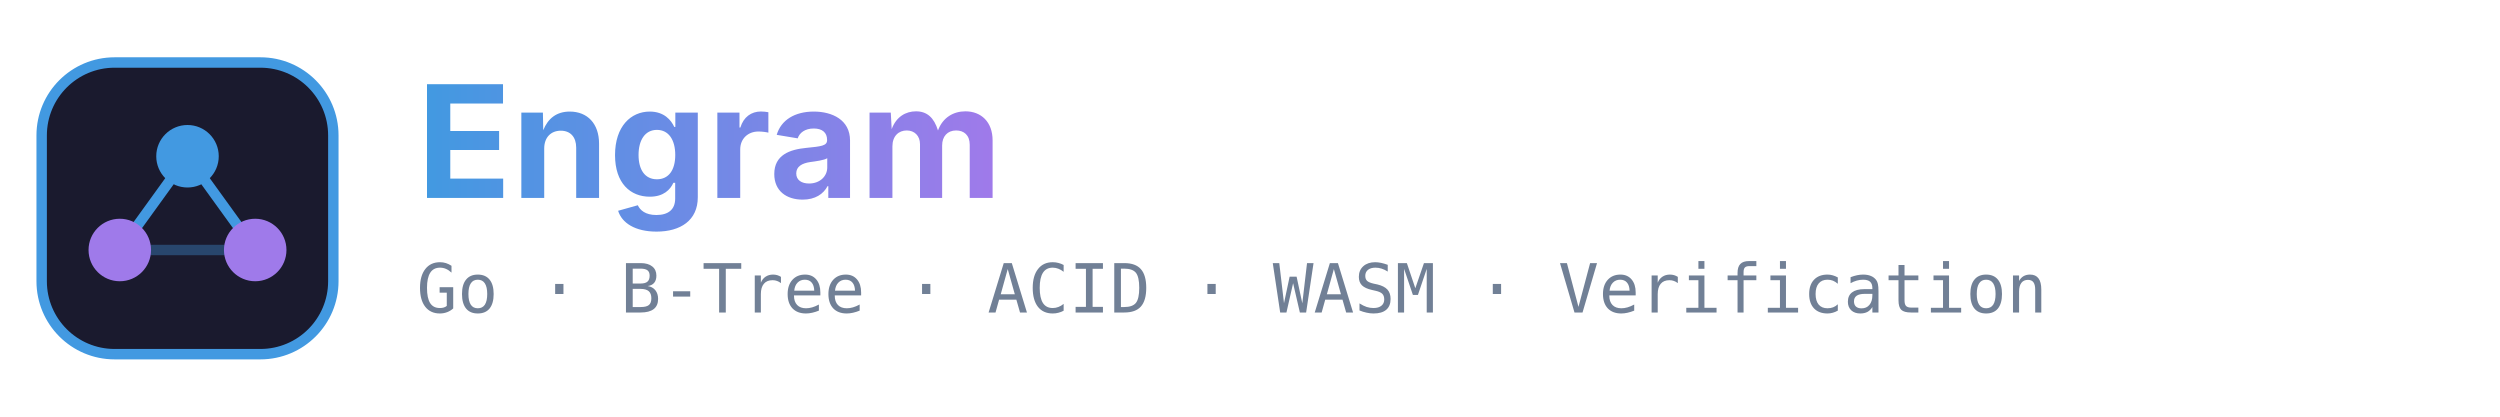
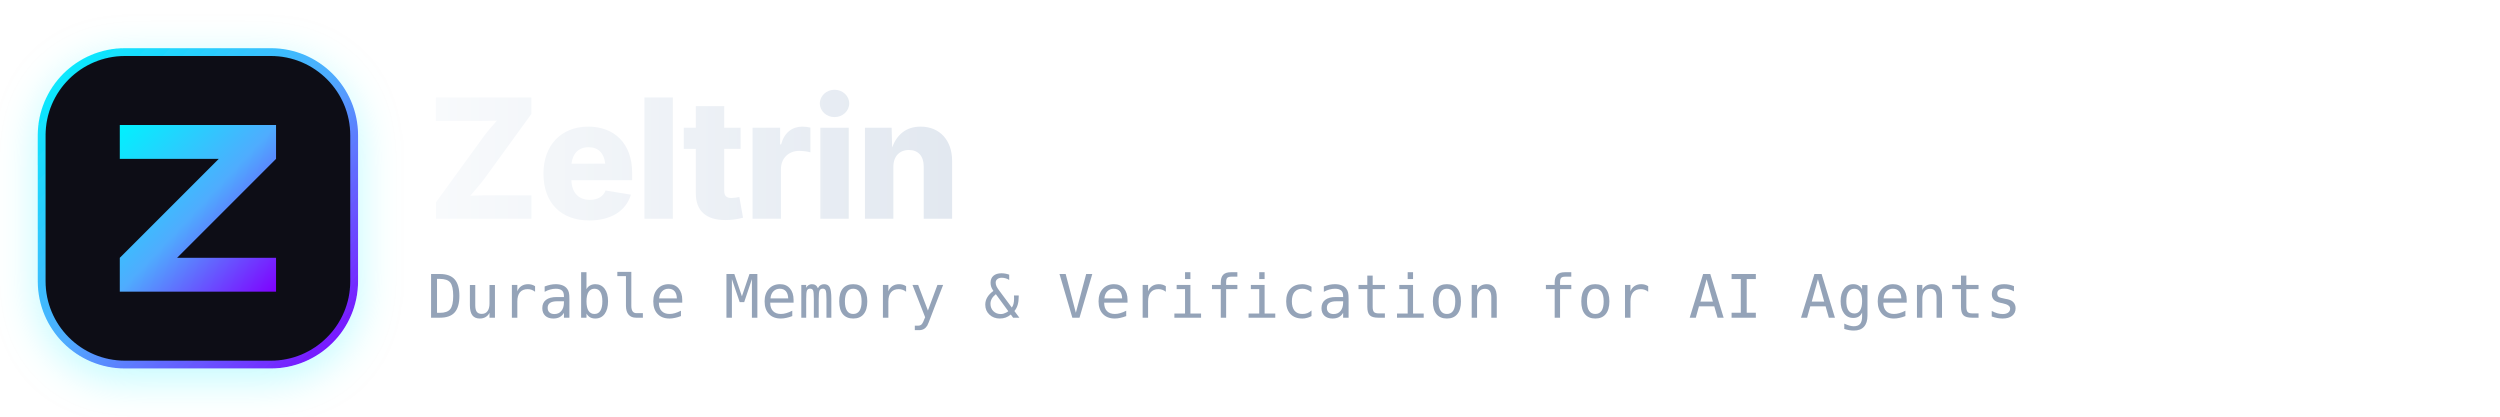
<svg xmlns="http://www.w3.org/2000/svg" width="480" height="80" viewBox="0 0 480 80">
  <defs>
-     <linearGradient id="grad" x1="0%" y1="0%" x2="100%" y2="0%">
-       <stop offset="0%" style="stop-color:#4299e1;stop-opacity:1" />
-       <stop offset="100%" style="stop-color:#9f7aea;stop-opacity:1" />
+     <linearGradient id="zGrad" x1="0%" y1="0%" x2="100%" y2="100%">
+       <stop offset="0%" stop-color="#00f2fe" />
+       <stop offset="50%" stop-color="#4facfe" />
+       <stop offset="100%" stop-color="#7f00ff" />
    </linearGradient>
+     <linearGradient id="textGrad" x1="0%" y1="0%" x2="100%" y2="0%">
+       <stop offset="0%" stop-color="#f8fafc" />
+       <stop offset="100%" stop-color="#e2e8f0" />
+     </linearGradient>
+     <filter id="glow" x="-20%" y="-20%" width="140%" height="140%">
+       <feDropShadow dx="0" dy="2" stdDeviation="4" flood-color="#00f2fe" flood-opacity="0.25" />
+     </filter>
  </defs>
-   <rect x="8" y="12" width="56" height="56" rx="14" fill="#1a1a2e" stroke="#4299e1" stroke-width="2" />
-   <line x1="36" y1="30" x2="23" y2="48" stroke="#4299e1" stroke-width="2" />
-   <line x1="36" y1="30" x2="49" y2="48" stroke="#4299e1" stroke-width="2" />
-   <line x1="23" y1="48" x2="49" y2="48" stroke="#4299e1" stroke-width="2" opacity="0.35" />
-   <circle cx="36" cy="30" r="6" fill="#4299e1" />
-   <circle cx="23" cy="48" r="6" fill="#9f7aea" />
-   <circle cx="49" cy="48" r="6" fill="#9f7aea" />
-   <text x="80" y="38" font-family="-apple-system, 'Helvetica Neue', sans-serif" font-size="30" font-weight="700" fill="url(#grad)">Engram</text>
-   <text x="80" y="60" font-family="SF Mono, Menlo, monospace" font-size="13" fill="#718096">Go · B-Tree · ACID · WASM · Verification</text>
+   <rect x="8" y="10" width="60" height="60" rx="16" fill="#0b0f19" stroke="url(#zGrad)" stroke-width="1.5" filter="url(#glow)" />
+   <path d="M 23,24 L 53,24 L 53,30.5 L 34,49.5 L 53,49.5 L 53,56 L 23,56 L 23,49.5 L 42,30.5 L 23,30.5 Z" fill="url(#zGrad)" />
+   <text x="82" y="42" font-family="-apple-system, BlinkMacSystemFont, 'Inter', 'Segoe UI', Roboto, sans-serif" font-size="32" font-weight="800" letter-spacing="-0.5" fill="url(#textGrad)">Zeltrin</text>
+   <text x="82" y="61" font-family="'JetBrains Mono', 'SF Mono', Menlo, Consolas, monospace" font-size="11.5" font-weight="500" letter-spacing="0.2" fill="#94a3b8">Durable Memory &amp; Verification for AI Agents</text>
</svg>
